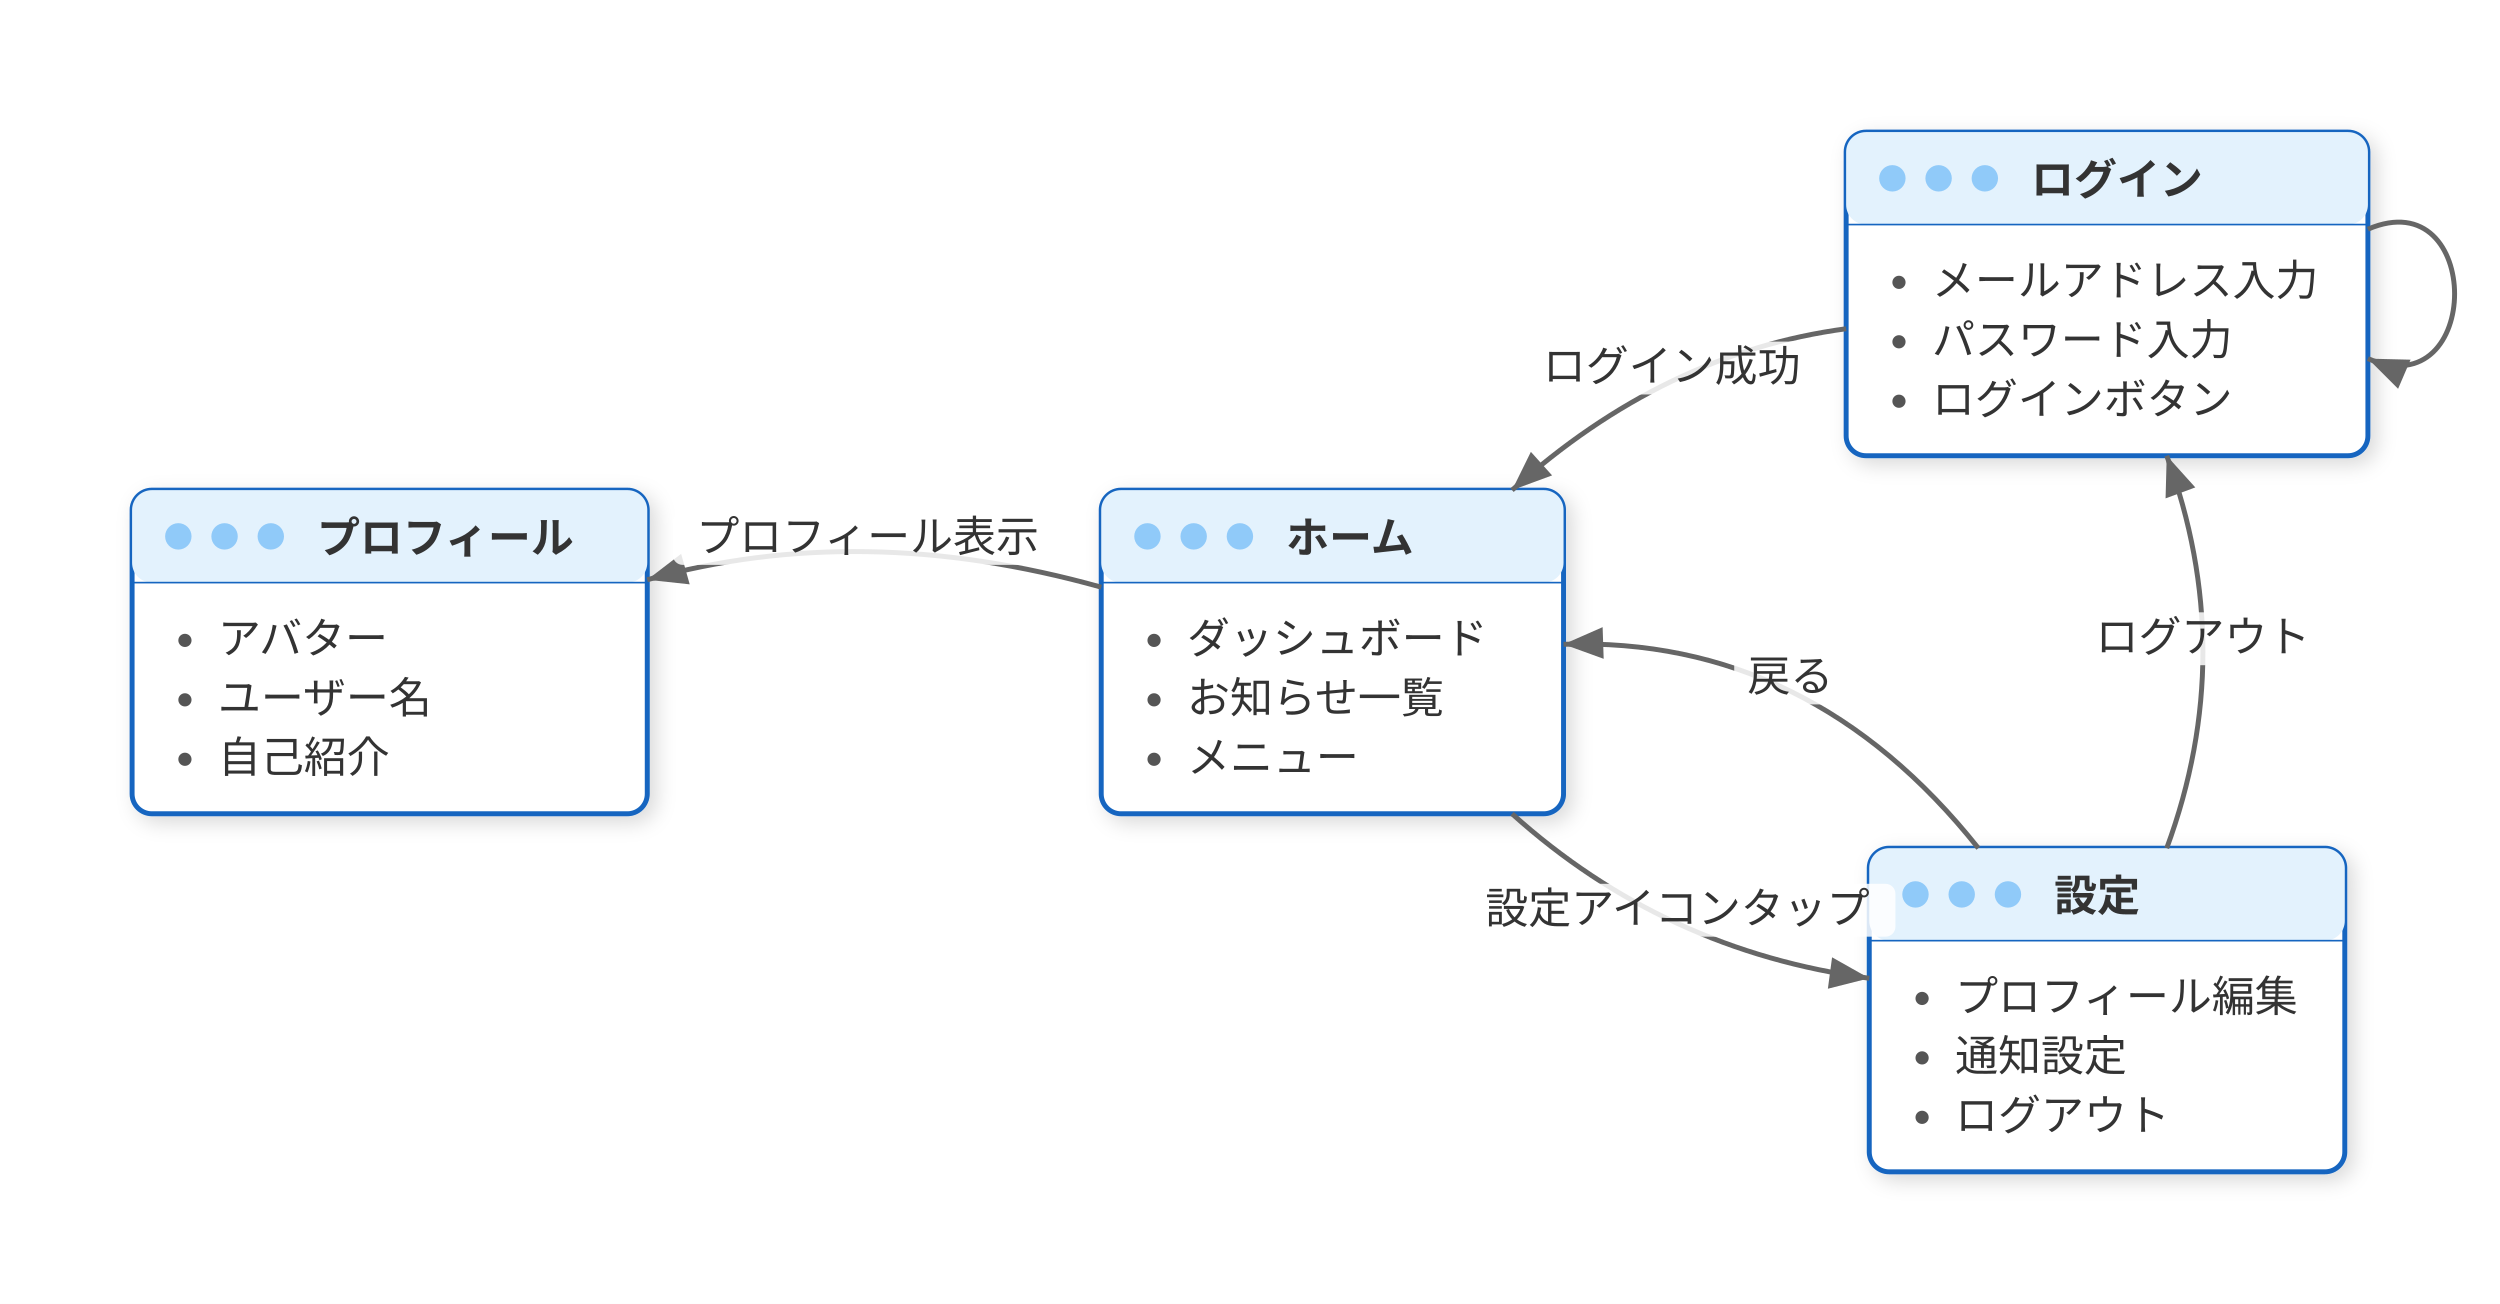
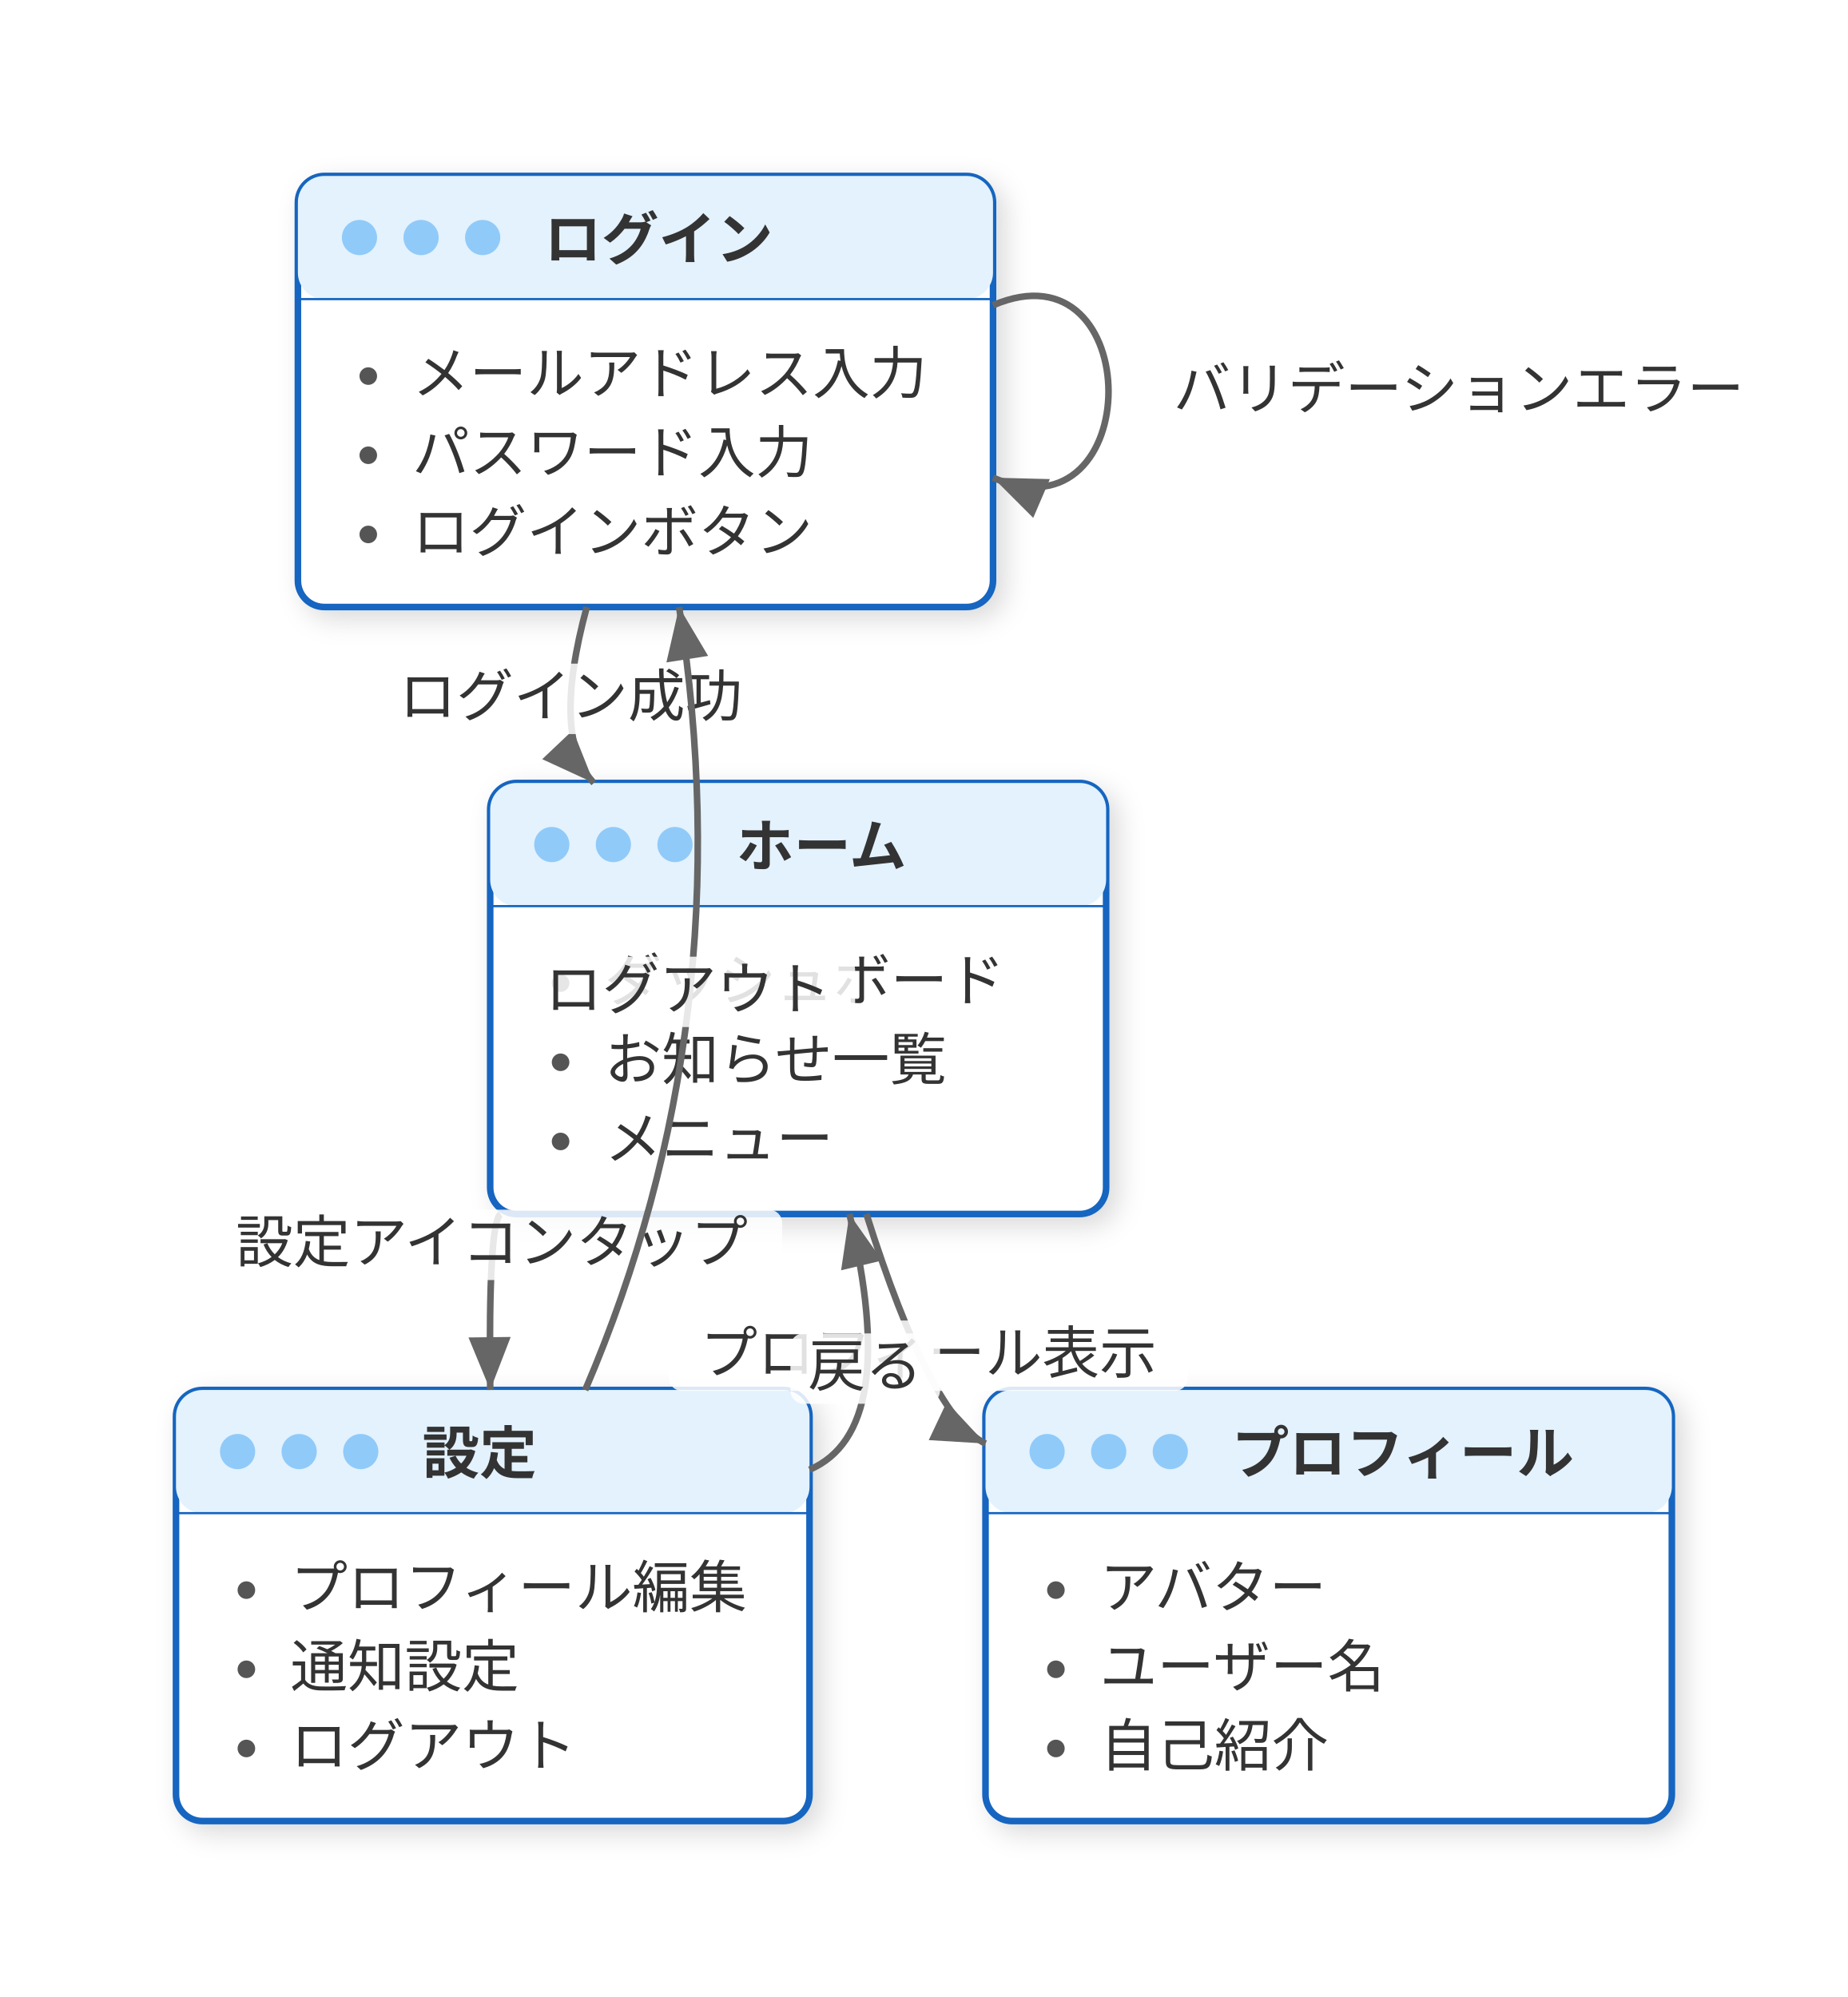
- <svg xmlns="http://www.w3.org/2000/svg" width="757.039" height="394.847" viewBox="0 0 757.039 394.847">
+ <svg xmlns="http://www.w3.org/2000/svg" width="420" height="454" viewBox="0 0 420 454">
  <rect width="100%" height="100%" fill="white" />
  <style>text { font-family: sans-serif; font-size: 13px; fill: #333; }</style>
  <defs>
    <marker id="arrow" viewBox="0 0 10 10" refX="10" refY="5" markerWidth="8" markerHeight="8" orient="auto">
      <polygon points="0,1 10,5 0,9" fill="#666" />
    </marker>
  </defs>
-   <rect x="559.039" y="40" width="158" height="98" rx="6" fill="#ffffff" stroke="#1565c0" stroke-width="1.5" filter="drop-shadow(2px 2px 3px rgba(0,0,0,0.15))" />
-   <clipPath id="clip-559.0392609564958-40">
-     <rect x="559.039" y="40" width="158" height="28" rx="6" />
+   <rect x="67.708" y="40" width="158" height="98" rx="6" fill="#ffffff" stroke="#1565c0" stroke-width="1.5" filter="drop-shadow(2px 2px 3px rgba(0,0,0,0.15))" />
+   <clipPath id="clip-67.7079194214492-40">
+     <rect x="67.708" y="40" width="158" height="28" rx="6" />
  </clipPath>
-   <rect x="559.039" y="40" width="158" height="28" fill="#e3f2fd" clip-path="url(#clip-559.0392609564958-40)" />
-   <line x1="559.039" y1="68" x2="717.039" y2="68" stroke="#1565c0" stroke-width="0.5" />
-   <circle cx="573.039" cy="54" r="4" fill="#90caf9" />
-   <circle cx="587.039" cy="54" r="4" fill="#90caf9" />
-   <circle cx="601.039" cy="54" r="4" fill="#90caf9" />
-   <text x="615.039" y="59" font-weight="bold" fill="#1565c0">ログイン</text>
-   <circle cx="575.039" cy="85.5" r="2" fill="#555" />
-   <text x="585.039" y="89.5" font-size="12" fill="#555">メールアドレス入力</text>
-   <circle cx="575.039" cy="103.5" r="2" fill="#555" />
-   <text x="585.039" y="107.5" font-size="12" fill="#555">パスワード入力</text>
-   <circle cx="575.039" cy="121.5" r="2" fill="#555" />
-   <text x="585.039" y="125.5" font-size="12" fill="#555">ログインボタン</text>
-   <rect x="333.466" y="148.423" width="140" height="98" rx="6" fill="#ffffff" stroke="#1565c0" stroke-width="1.5" filter="drop-shadow(2px 2px 3px rgba(0,0,0,0.15))" />
-   <clipPath id="clip-333.46631068592956-148.42348013171872">
-     <rect x="333.466" y="148.423" width="140" height="28" rx="6" />
+   <rect x="67.708" y="40" width="158" height="28" fill="#e3f2fd" clip-path="url(#clip-67.7079194214492-40)" />
+   <line x1="67.708" y1="68" x2="225.708" y2="68" stroke="#1565c0" stroke-width="0.5" />
+   <circle cx="81.708" cy="54" r="4" fill="#90caf9" />
+   <circle cx="95.708" cy="54" r="4" fill="#90caf9" />
+   <circle cx="109.708" cy="54" r="4" fill="#90caf9" />
+   <text x="123.708" y="59" font-weight="bold" fill="#1565c0">ログイン</text>
+   <circle cx="83.708" cy="85.5" r="2" fill="#555" />
+   <text x="93.708" y="89.5" font-size="12" fill="#555">メールアドレス入力</text>
+   <circle cx="83.708" cy="103.5" r="2" fill="#555" />
+   <text x="93.708" y="107.5" font-size="12" fill="#555">パスワード入力</text>
+   <circle cx="83.708" cy="121.5" r="2" fill="#555" />
+   <text x="93.708" y="125.5" font-size="12" fill="#555">ログインボタン</text>
+   <rect x="111.416" y="178" width="140" height="98" rx="6" fill="#ffffff" stroke="#1565c0" stroke-width="1.5" filter="drop-shadow(2px 2px 3px rgba(0,0,0,0.15))" />
+   <clipPath id="clip-111.41583884300395-178">
+     <rect x="111.416" y="178" width="140" height="28" rx="6" />
  </clipPath>
-   <rect x="333.466" y="148.423" width="140" height="28" fill="#e3f2fd" clip-path="url(#clip-333.46631068592956-148.42348013171872)" />
-   <line x1="333.466" y1="176.423" x2="473.466" y2="176.423" stroke="#1565c0" stroke-width="0.5" />
-   <circle cx="347.466" cy="162.423" r="4" fill="#90caf9" />
-   <circle cx="361.466" cy="162.423" r="4" fill="#90caf9" />
-   <circle cx="375.466" cy="162.423" r="4" fill="#90caf9" />
-   <text x="389.466" y="167.423" font-weight="bold" fill="#1565c0">ホーム</text>
-   <circle cx="349.466" cy="193.923" r="2" fill="#555" />
-   <text x="359.466" y="197.923" font-size="12" fill="#555">ダッシュボード</text>
-   <circle cx="349.466" cy="211.923" r="2" fill="#555" />
-   <text x="359.466" y="215.923" font-size="12" fill="#555">お知らせ一覧</text>
-   <circle cx="349.466" cy="229.923" r="2" fill="#555" />
-   <text x="359.466" y="233.923" font-size="12" fill="#555">メニュー</text>
-   <rect x="566.039" y="256.847" width="144" height="98" rx="6" fill="#ffffff" stroke="#1565c0" stroke-width="1.5" filter="drop-shadow(2px 2px 3px rgba(0,0,0,0.15))" />
-   <clipPath id="clip-566.0392609564958-256.84696026343744">
-     <rect x="566.039" y="256.847" width="144" height="28" rx="6" />
+   <rect x="111.416" y="178" width="140" height="28" fill="#e3f2fd" clip-path="url(#clip-111.41583884300395-178)" />
+   <line x1="111.416" y1="206" x2="251.416" y2="206" stroke="#1565c0" stroke-width="0.5" />
+   <circle cx="125.416" cy="192" r="4" fill="#90caf9" />
+   <circle cx="139.416" cy="192" r="4" fill="#90caf9" />
+   <circle cx="153.416" cy="192" r="4" fill="#90caf9" />
+   <text x="167.416" y="197" font-weight="bold" fill="#1565c0">ホーム</text>
+   <circle cx="127.416" cy="223.5" r="2" fill="#555" />
+   <text x="137.416" y="227.5" font-size="12" fill="#555">ダッシュボード</text>
+   <circle cx="127.416" cy="241.5" r="2" fill="#555" />
+   <text x="137.416" y="245.5" font-size="12" fill="#555">お知らせ一覧</text>
+   <circle cx="127.416" cy="259.5" r="2" fill="#555" />
+   <text x="137.416" y="263.5" font-size="12" fill="#555">メニュー</text>
+   <rect x="40" y="316" width="144" height="98" rx="6" fill="#ffffff" stroke="#1565c0" stroke-width="1.5" filter="drop-shadow(2px 2px 3px rgba(0,0,0,0.15))" />
+   <clipPath id="clip-40-316">
+     <rect x="40" y="316" width="144" height="28" rx="6" />
  </clipPath>
-   <rect x="566.039" y="256.847" width="144" height="28" fill="#e3f2fd" clip-path="url(#clip-566.0392609564958-256.84696026343744)" />
-   <line x1="566.039" y1="284.847" x2="710.039" y2="284.847" stroke="#1565c0" stroke-width="0.5" />
-   <circle cx="580.039" cy="270.847" r="4" fill="#90caf9" />
-   <circle cx="594.039" cy="270.847" r="4" fill="#90caf9" />
-   <circle cx="608.039" cy="270.847" r="4" fill="#90caf9" />
-   <text x="622.039" y="275.847" font-weight="bold" fill="#1565c0">設定</text>
-   <circle cx="582.039" cy="302.347" r="2" fill="#555" />
-   <text x="592.039" y="306.347" font-size="12" fill="#555">プロフィール編集</text>
-   <circle cx="582.039" cy="320.347" r="2" fill="#555" />
-   <text x="592.039" y="324.347" font-size="12" fill="#555">通知設定</text>
-   <circle cx="582.039" cy="338.347" r="2" fill="#555" />
-   <text x="592.039" y="342.347" font-size="12" fill="#555">ログアウト</text>
-   <rect x="40" y="148.423" width="156" height="98" rx="6" fill="#ffffff" stroke="#1565c0" stroke-width="1.5" filter="drop-shadow(2px 2px 3px rgba(0,0,0,0.15))" />
-   <clipPath id="clip-40-148.42348013171872">
-     <rect x="40" y="148.423" width="156" height="28" rx="6" />
+   <rect x="40" y="316" width="144" height="28" fill="#e3f2fd" clip-path="url(#clip-40-316)" />
+   <line x1="40" y1="344" x2="184" y2="344" stroke="#1565c0" stroke-width="0.5" />
+   <circle cx="54" cy="330" r="4" fill="#90caf9" />
+   <circle cx="68" cy="330" r="4" fill="#90caf9" />
+   <circle cx="82" cy="330" r="4" fill="#90caf9" />
+   <text x="96" y="335" font-weight="bold" fill="#1565c0">設定</text>
+   <circle cx="56" cy="361.5" r="2" fill="#555" />
+   <text x="66" y="365.5" font-size="12" fill="#555">プロフィール編集</text>
+   <circle cx="56" cy="379.5" r="2" fill="#555" />
+   <text x="66" y="383.5" font-size="12" fill="#555">通知設定</text>
+   <circle cx="56" cy="397.5" r="2" fill="#555" />
+   <text x="66" y="401.5" font-size="12" fill="#555">ログアウト</text>
+   <rect x="224" y="316" width="156" height="98" rx="6" fill="#ffffff" stroke="#1565c0" stroke-width="1.5" filter="drop-shadow(2px 2px 3px rgba(0,0,0,0.15))" />
+   <clipPath id="clip-224-316">
+     <rect x="224" y="316" width="156" height="28" rx="6" />
  </clipPath>
-   <rect x="40" y="148.423" width="156" height="28" fill="#e3f2fd" clip-path="url(#clip-40-148.42348013171872)" />
-   <line x1="40" y1="176.423" x2="196" y2="176.423" stroke="#1565c0" stroke-width="0.5" />
-   <circle cx="54" cy="162.423" r="4" fill="#90caf9" />
-   <circle cx="68" cy="162.423" r="4" fill="#90caf9" />
-   <circle cx="82" cy="162.423" r="4" fill="#90caf9" />
-   <text x="96" y="167.423" font-weight="bold" fill="#1565c0">プロフィール</text>
-   <circle cx="56" cy="193.923" r="2" fill="#555" />
-   <text x="66" y="197.923" font-size="12" fill="#555">アバター</text>
-   <circle cx="56" cy="211.923" r="2" fill="#555" />
-   <text x="66" y="215.923" font-size="12" fill="#555">ユーザー名</text>
-   <circle cx="56" cy="229.923" r="2" fill="#555" />
-   <text x="66" y="233.923" font-size="12" fill="#555">自己紹介</text>
-   <path d="M559.039,99.549 Q503.97,106.903 457.87,148.423" fill="none" stroke="#666" stroke-width="1.5" marker-end="url(#arrow)" />
-   <rect x="461.212" y="103.445" width="90" height="16" rx="3" fill="white" opacity="0.85" />
-   <text x="506.212" y="115.445" text-anchor="middle" font-size="11" fill="#666">ログイン成功</text>
-   <path d="M457.87,246.423 Q503.97,287.944 566.039,296.233" fill="none" stroke="#666" stroke-width="1.5" marker-end="url(#arrow)" />
-   <rect x="441.962" y="267.636" width="132" height="16" rx="3" fill="white" opacity="0.85" />
-   <text x="507.962" y="279.636" text-anchor="middle" font-size="11" fill="#666">設定アイコンタップ</text>
-   <path d="M333.466,177.806 Q260.733,157.423 196,175.565" fill="none" stroke="#666" stroke-width="1.5" marker-end="url(#arrow)" />
-   <rect x="203.733" y="155.054" width="118" height="16" rx="3" fill="white" opacity="0.85" />
-   <text x="262.733" y="167.054" text-anchor="middle" font-size="11" fill="#666">プロフィール表示</text>
-   <path d="M599.08,256.847 Q548.025,192.633 473.466,195.104" fill="none" stroke="#666" stroke-width="1.5" marker-end="url(#arrow)" />
-   <rect x="525.149" y="197.304" width="34" height="16" rx="3" fill="white" opacity="0.85" />
-   <text x="542.149" y="209.304" text-anchor="middle" font-size="11" fill="#666">戻る</text>
-   <path d="M717.039,69.4 C752.039,54.4 752.039,123.6 717.039,108.6" fill="none" stroke="#666" stroke-width="1.5" marker-end="url(#arrow)" />
-   <text x="758.039" y="93" font-size="11" fill="#666">バリデーションエラー</text>
-   <path d="M656.117,256.847 Q678.039,197.423 656.117,138" fill="none" stroke="#666" stroke-width="1.5" marker-end="url(#arrow)" />
-   <rect x="629.078" y="185.423" width="76" height="16" rx="3" fill="white" opacity="0.85" />
-   <text x="667.078" y="197.423" text-anchor="middle" font-size="11" fill="#666">ログアウト</text>
+   <rect x="224" y="316" width="156" height="28" fill="#e3f2fd" clip-path="url(#clip-224-316)" />
+   <line x1="224" y1="344" x2="380" y2="344" stroke="#1565c0" stroke-width="0.5" />
+   <circle cx="238" cy="330" r="4" fill="#90caf9" />
+   <circle cx="252" cy="330" r="4" fill="#90caf9" />
+   <circle cx="266" cy="330" r="4" fill="#90caf9" />
+   <text x="280" y="335" font-weight="bold" fill="#1565c0">プロフィール</text>
+   <circle cx="240" cy="361.5" r="2" fill="#555" />
+   <text x="250" y="365.5" font-size="12" fill="#555">アバター</text>
+   <circle cx="240" cy="379.5" r="2" fill="#555" />
+   <text x="250" y="383.5" font-size="12" fill="#555">ユーザー名</text>
+   <circle cx="240" cy="397.5" r="2" fill="#555" />
+   <text x="250" y="401.5" font-size="12" fill="#555">自己紹介</text>
+   <path d="M133.37,138 Q125.27,167.756 134.978,178" fill="none" stroke="#666" stroke-width="1.5" marker-end="url(#arrow)" />
+   <rect x="84.722" y="150.878" width="90" height="16" rx="3" fill="white" opacity="0.85" />
+   <text x="129.722" y="162.878" text-anchor="middle" font-size="11" fill="#666">ログイン成功</text>
+   <path d="M113.77,276 Q110.974,278.025 111.422,316" fill="none" stroke="#666" stroke-width="1.5" marker-end="url(#arrow)" />
+   <rect x="45.785" y="275.013" width="132" height="16" rx="3" fill="white" opacity="0.85" />
+   <text x="111.785" y="287.013" text-anchor="middle" font-size="11" fill="#666">設定アイコンタップ</text>
+   <path d="M196.926,276 Q211.587,322.32 224,328.179" fill="none" stroke="#666" stroke-width="1.5" marker-end="url(#arrow)" />
+   <rect x="152.025" y="300.205" width="118" height="16" rx="3" fill="white" opacity="0.85" />
+   <text x="211.025" y="312.205" text-anchor="middle" font-size="11" fill="#666">プロフィール表示</text>
+   <path d="M184,334.119 Q204.776,325.209 193.071,276" fill="none" stroke="#666" stroke-width="1.5" marker-end="url(#arrow)" />
+   <rect x="179.655" y="303.134" width="34" height="16" rx="3" fill="white" opacity="0.85" />
+   <text x="196.655" y="315.134" text-anchor="middle" font-size="11" fill="#666">戻る</text>
+   <path d="M225.708,69.4 C260.708,54.4 260.708,123.6 225.708,108.6" fill="none" stroke="#666" stroke-width="1.5" marker-end="url(#arrow)" />
+   <text x="266.708" y="93" font-size="11" fill="#666">バリデーションエラー</text>
+   <path d="M133.014,316 Q169.041,231.991 154.361,138" fill="none" stroke="#666" stroke-width="1.5" marker-end="url(#arrow)" />
+   <rect x="118.364" y="217.495" width="76" height="16" rx="3" fill="white" opacity="0.85" />
+   <text x="156.364" y="229.495" text-anchor="middle" font-size="11" fill="#666">ログアウト</text>
</svg>
